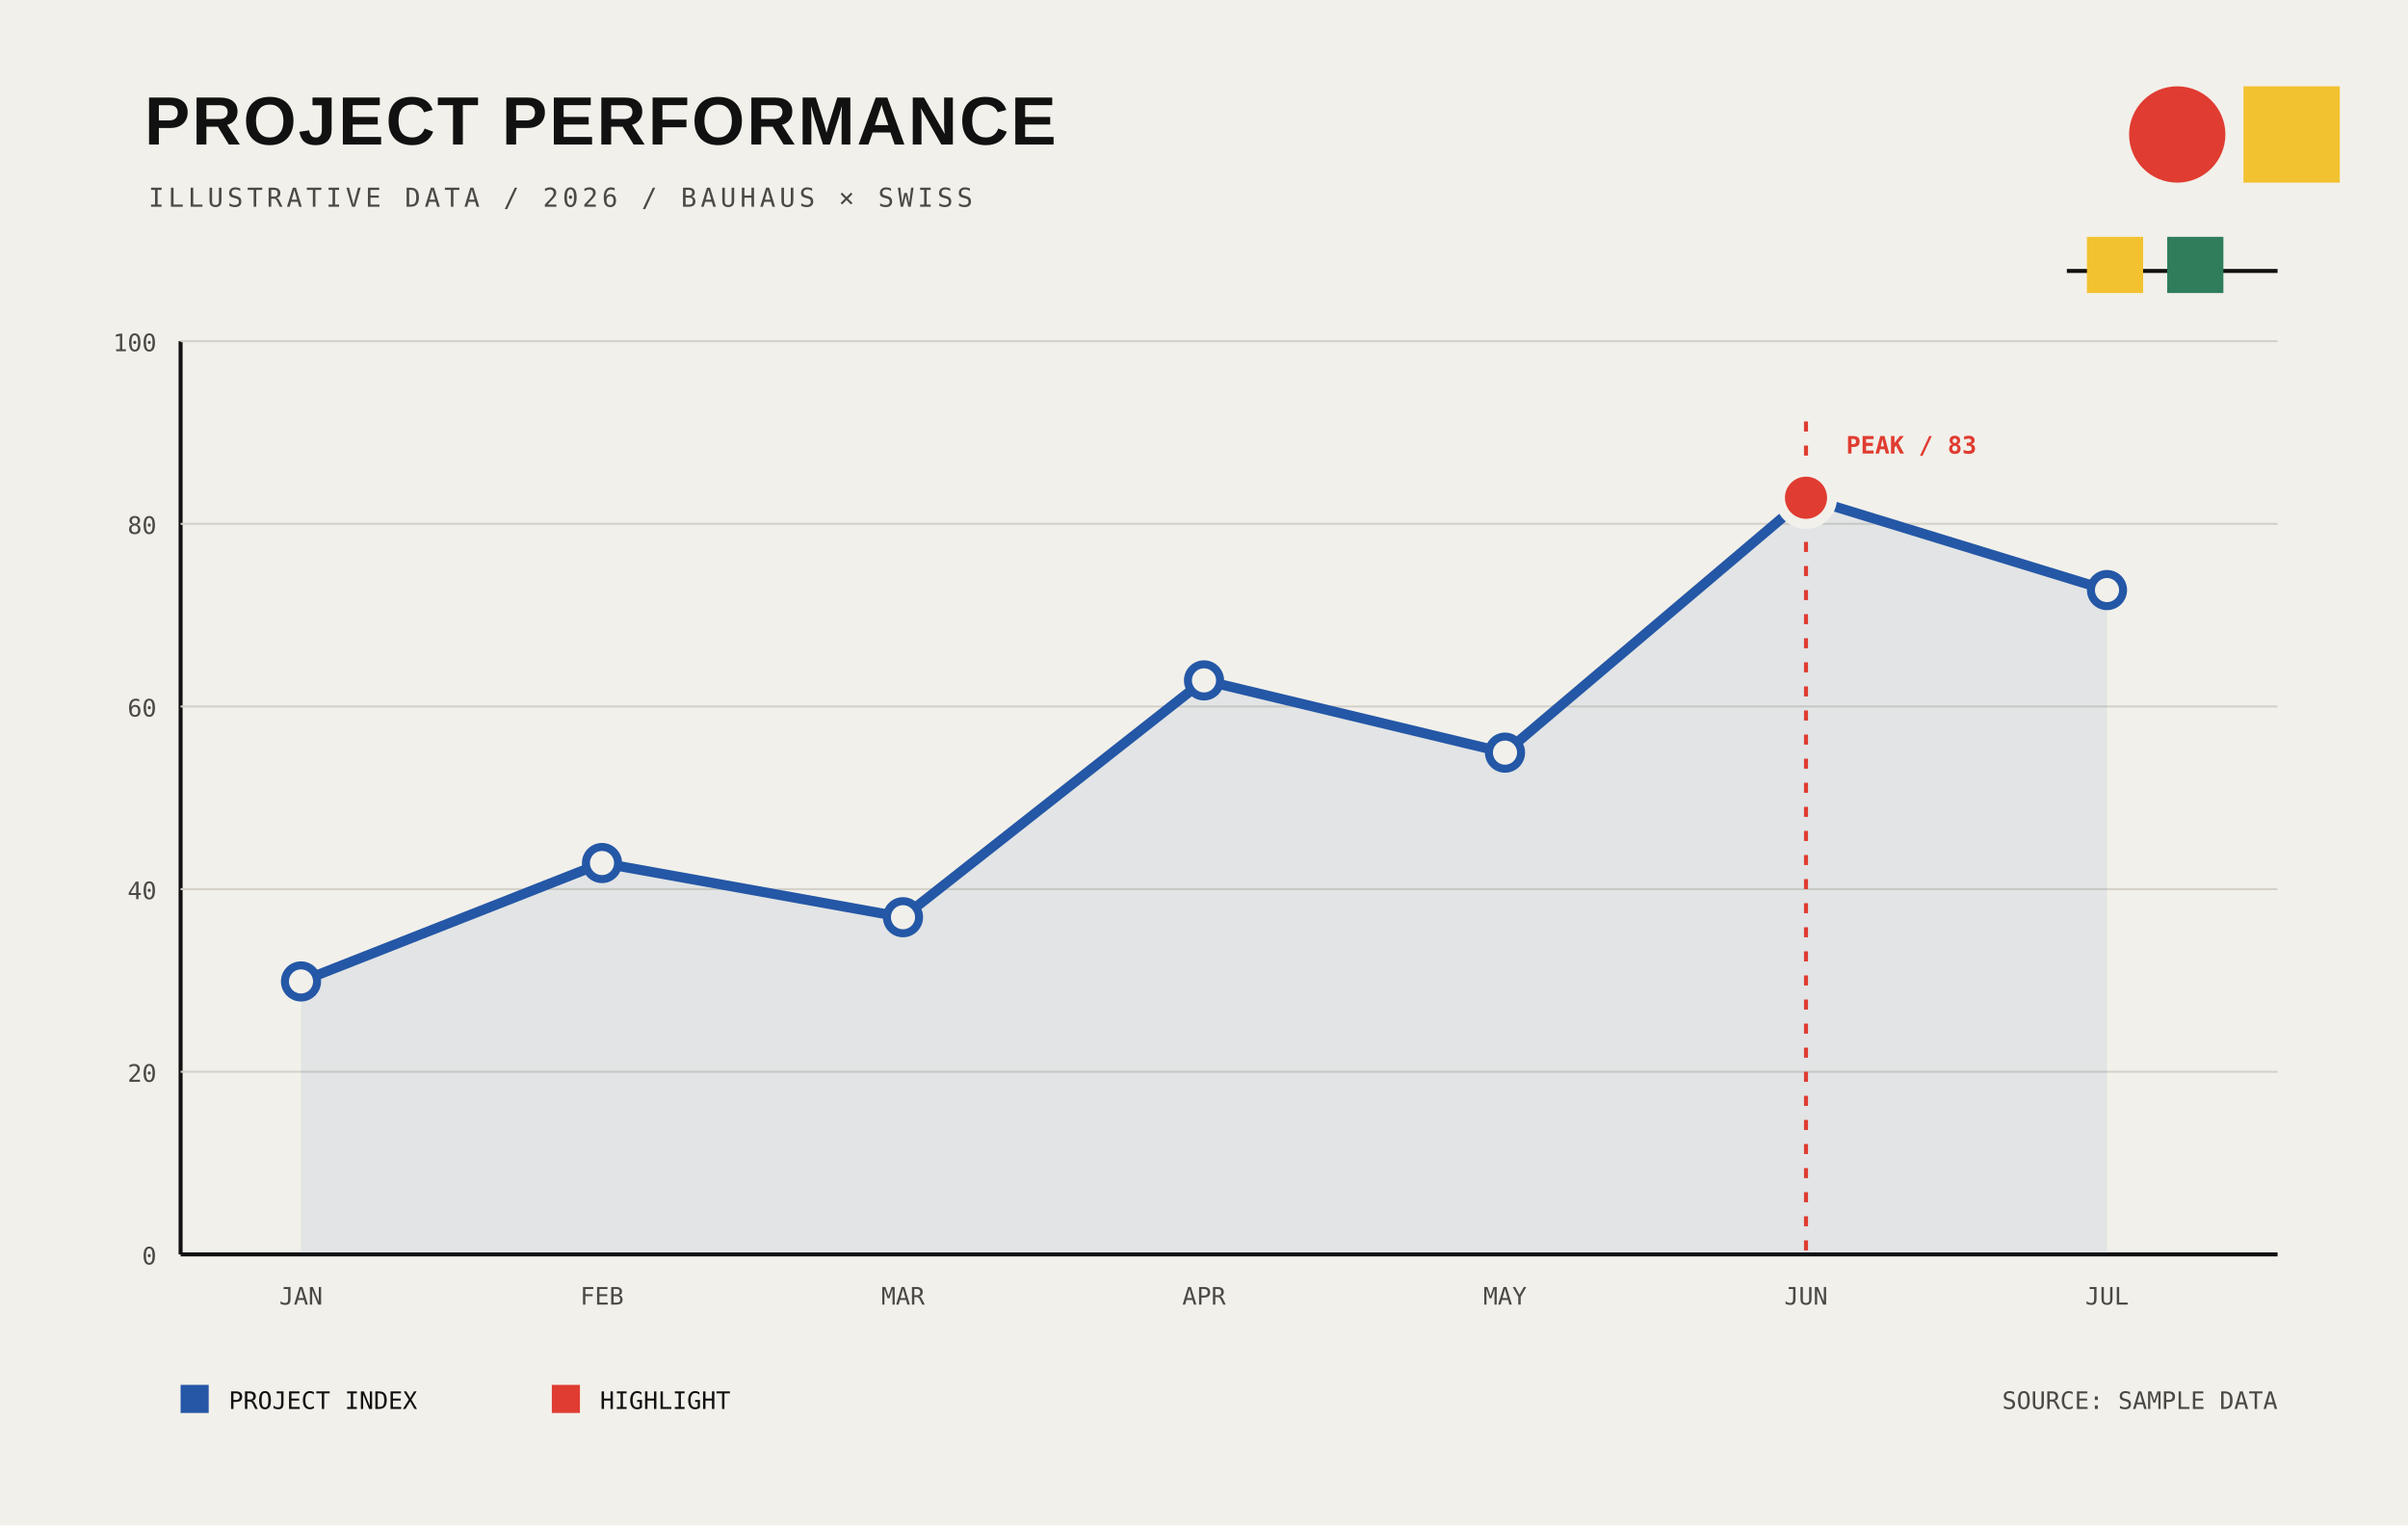
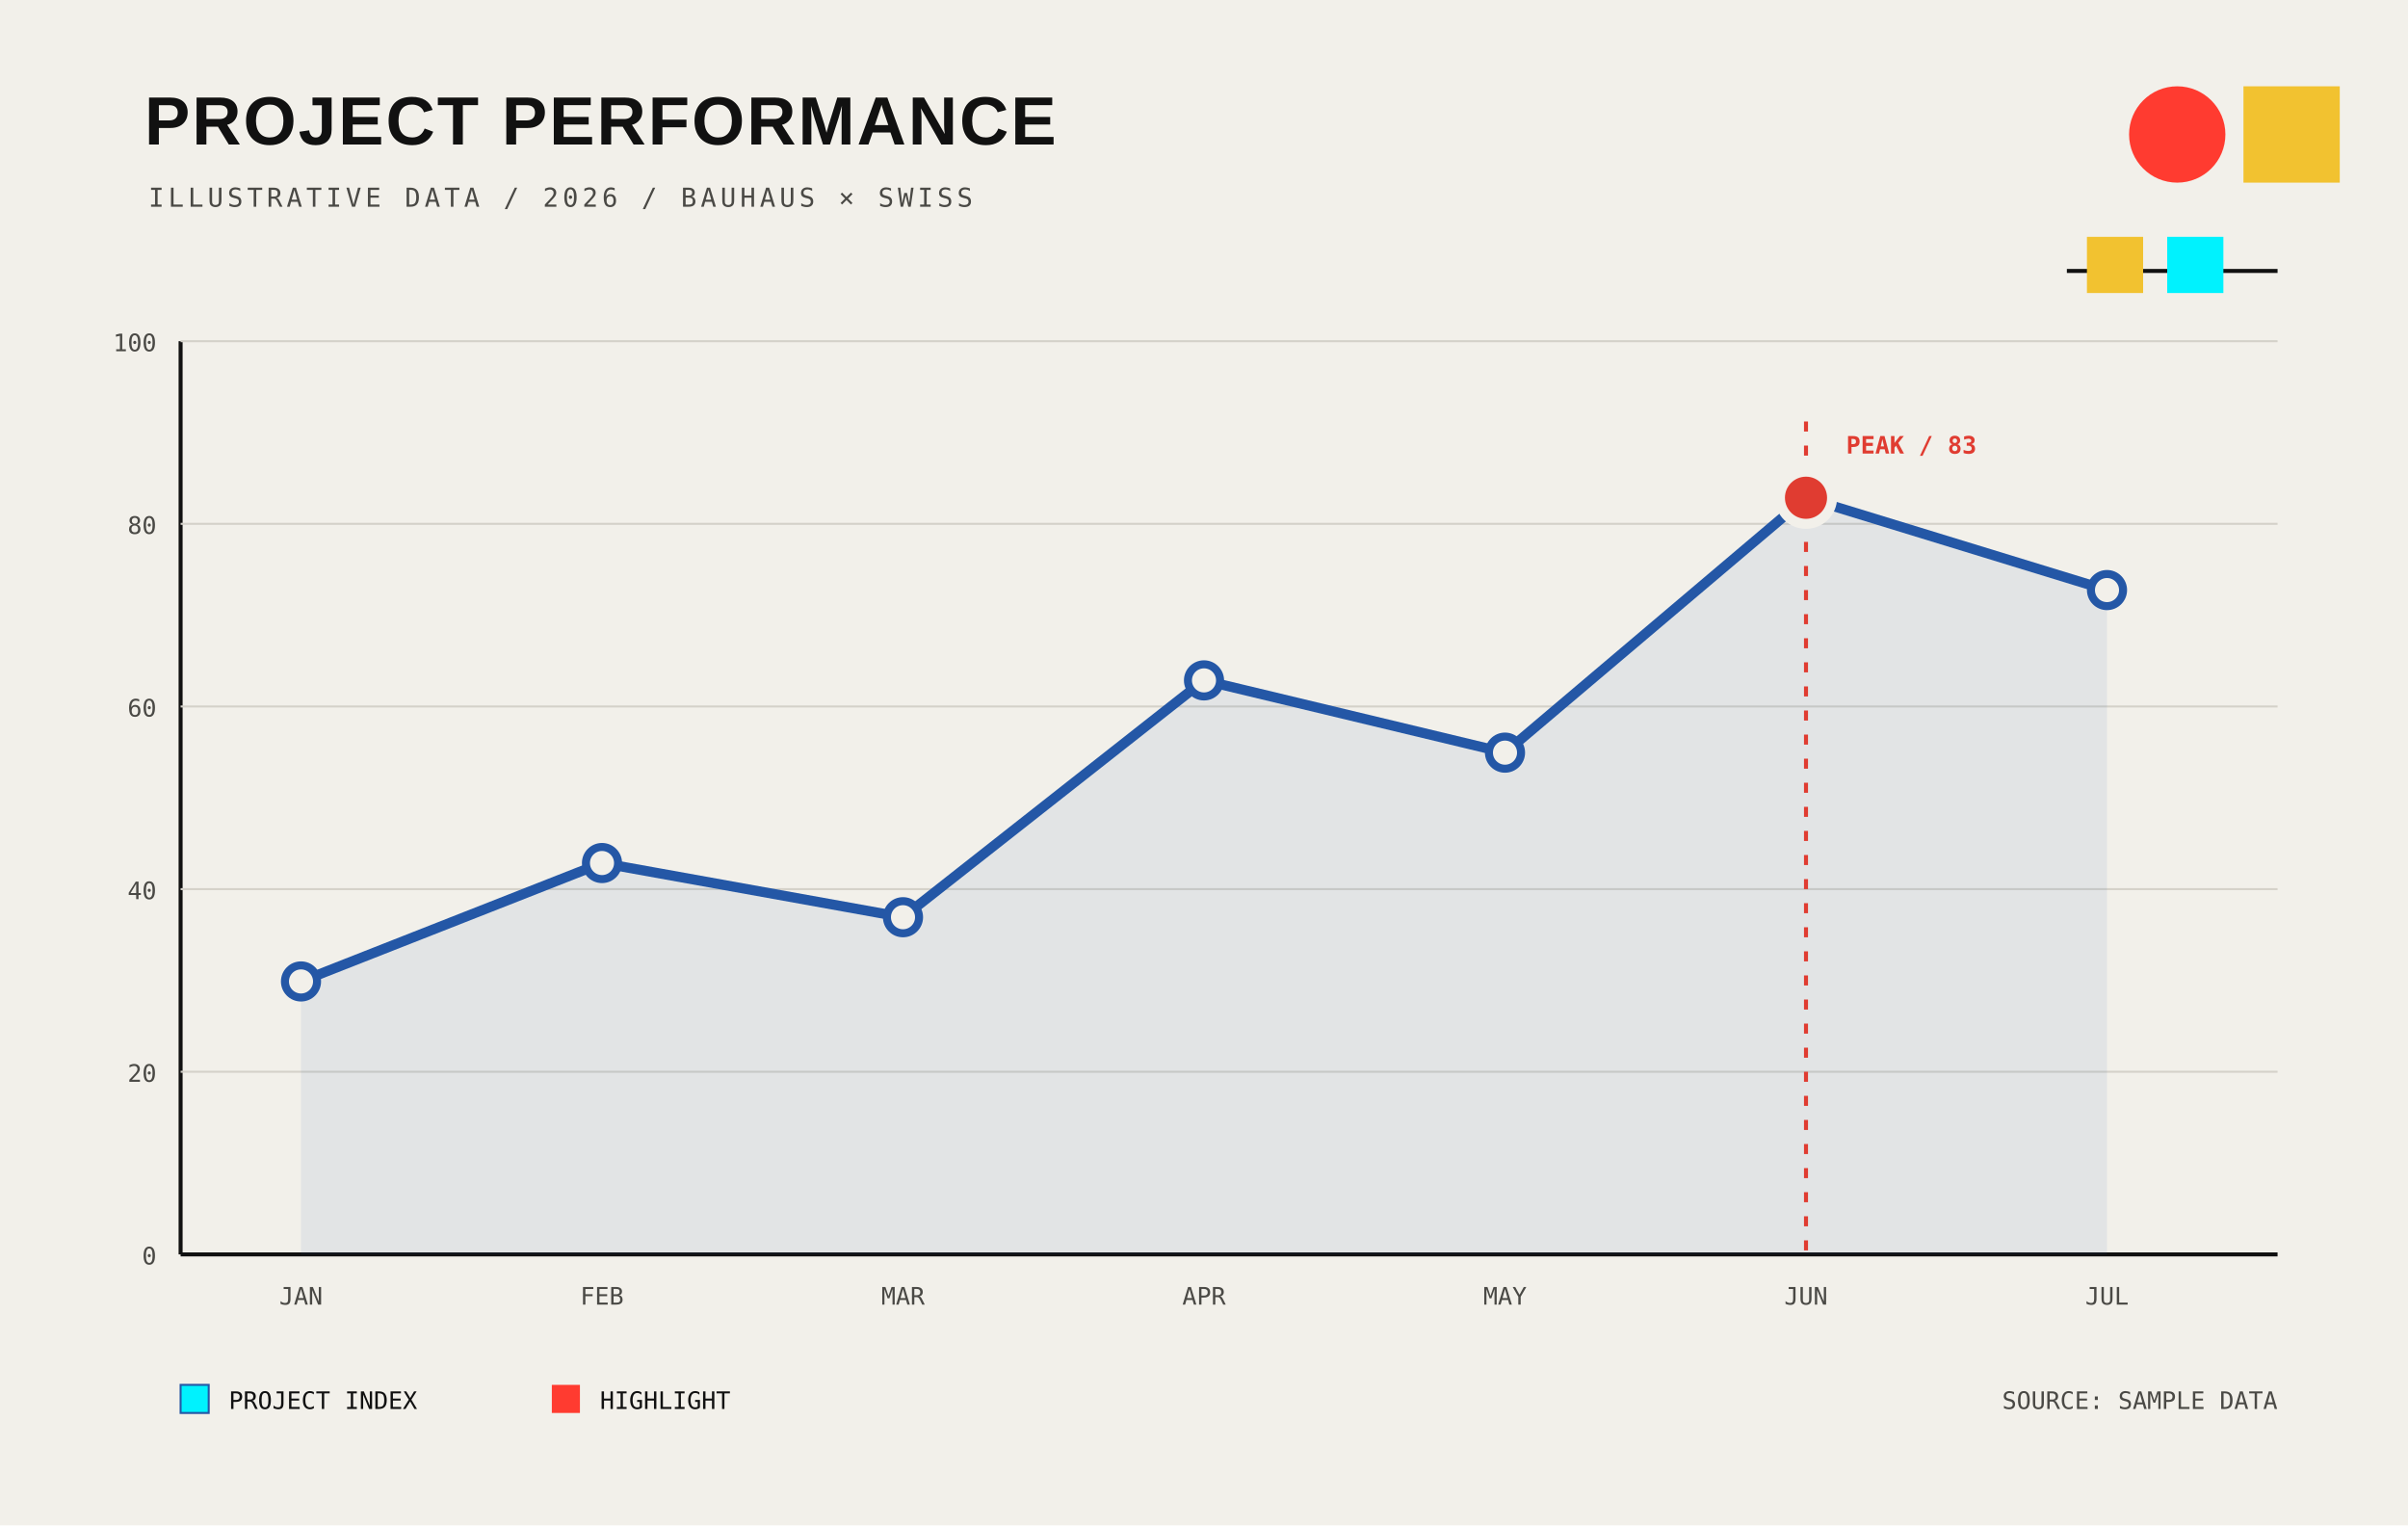
<svg xmlns="http://www.w3.org/2000/svg" width="1200" height="760" viewBox="0 0 1200 760" role="img" aria-labelledby="title desc">
-   <rect width="1200" height="760" fill="#F2F0EA" />
-   <text x="72" y="72" font-family="Arial, Helvetica, sans-serif" font-size="34" font-weight="700" fill="#111111" letter-spacing="1">PROJECT PERFORMANCE</text>
-   <text x="74" y="103" font-family="monospace" font-size="13" fill="#4A4945" letter-spacing="2">ILLUSTRATIVE DATA / 2026 / BAUHAUS × SWISS</text>
-   <circle cx="1085" cy="67" r="24" fill="#E03C31" />
+   <style>
+     .svg-bg { fill: #F2F0EA; }
+     .svg-text-primary { fill: #111111; }
+     .svg-text-muted { fill: #4A4945; }
+     .svg-axis { stroke: #111111; }
+     .svg-grid { stroke: #D4D1C9; }
+     .svg-line { stroke: #2457A6; }
+     .svg-area { fill: #2457A6; opacity: 0.08; }
+     .svg-point { fill: #F2F0EA; stroke: #2457A6; }
+     .svg-peak-line { stroke: #E03C31; }
+     .svg-peak-circle { fill: #E03C31; stroke: #F2F0EA; }
+     .svg-peak-text { fill: #E03C31; }
+     @media (prefers-color-scheme: dark) {
+       .svg-bg { fill: #0B0E14; }
+       .svg-text-primary { fill: #E1E2EA; }
+       .svg-text-muted { fill: #9CA3AF; }
+       .svg-axis { stroke: #4A5568; }
+       .svg-grid { stroke: #1E2638; }
+       .svg-line { stroke: #00F2FE; }
+       .svg-area { fill: #00F2FE; opacity: 0.18; }
+       .svg-point { fill: #0B0E14; stroke: #00F2FE; }
+       .svg-peak-line { stroke: #FF3B30; }
+       .svg-peak-circle { fill: #FF3B30; stroke: #0B0E14; }
+       .svg-peak-text { fill: #FF3B30; }
+     }
+   </style>
+   <rect width="1200" height="760" class="svg-bg" />
+   <text x="72" y="72" font-family="Arial, Helvetica, sans-serif" font-size="34" font-weight="700" class="svg-text-primary" letter-spacing="1">PROJECT PERFORMANCE</text>
+   <text x="74" y="103" font-family="monospace" font-size="13" class="svg-text-muted" letter-spacing="2">ILLUSTRATIVE DATA / 2026 / BAUHAUS × SWISS</text>
+   <circle cx="1085" cy="67" r="24" fill="#FF3B30" />
  <rect x="1118" y="43" width="48" height="48" fill="#F2C230" />
-   <line x1="90" y1="170" x2="90" y2="625" stroke="#111111" stroke-width="2" />
-   <line x1="90" y1="625" x2="1135" y2="625" stroke="#111111" stroke-width="2" />
-   <g stroke="#D4D1C9" stroke-width="1">
+   <line x1="90" y1="170" x2="90" y2="625" class="svg-axis" stroke-width="2" />
+   <line x1="90" y1="625" x2="1135" y2="625" class="svg-axis" stroke-width="2" />
+   <g class="svg-grid" stroke-width="1">
    <line x1="90" y1="170" x2="1135" y2="170" />
    <line x1="90" y1="261" x2="1135" y2="261" />
    <line x1="90" y1="352" x2="1135" y2="352" />
    <line x1="90" y1="443" x2="1135" y2="443" />
    <line x1="90" y1="534" x2="1135" y2="534" />
  </g>
-   <g font-family="monospace" font-size="12" fill="#4A4945" text-anchor="end">
+   <g font-family="monospace" font-size="12" class="svg-text-muted" text-anchor="end">
    <text x="78" y="175">100</text>
    <text x="78" y="266">80</text>
    <text x="78" y="357">60</text>
    <text x="78" y="448">40</text>
    <text x="78" y="539">20</text>
    <text x="78" y="630">0</text>
  </g>
-   <path d="M150 489 L300 430 L450 457 L600 339 L750 375 L900 248 L1050 294 L1050 625 L150 625 Z" fill="#2457A6" opacity="0.08" />
-   <polyline points="150,489 300,430 450,457 600,339 750,375 900,248 1050,294" fill="none" stroke="#2457A6" stroke-width="5" />
-   <g fill="#F2F0EA" stroke="#2457A6" stroke-width="4">
+   <path d="M150 489 L300 430 L450 457 L600 339 L750 375 L900 248 L1050 294 L1050 625 L150 625 Z" class="svg-area" />
+   <polyline points="150,489 300,430 450,457 600,339 750,375 900,248 1050,294" fill="none" class="svg-line" stroke-width="5" />
+   <g class="svg-point" stroke-width="4">
    <circle cx="150" cy="489" r="8" />
    <circle cx="300" cy="430" r="8" />
    <circle cx="450" cy="457" r="8" />
    <circle cx="600" cy="339" r="8" />
    <circle cx="750" cy="375" r="8" />
    <circle cx="900" cy="248" r="8" />
    <circle cx="1050" cy="294" r="8" />
  </g>
-   <line x1="900" y1="210" x2="900" y2="625" stroke="#E03C31" stroke-width="2" stroke-dasharray="5 7" />
-   <circle cx="900" cy="248" r="13" fill="#E03C31" stroke="#F2F0EA" stroke-width="5" />
-   <text x="920" y="226" font-family="monospace" font-size="12" font-weight="700" fill="#E03C31">PEAK / 83</text>
-   <g font-family="monospace" font-size="12" fill="#4A4945" text-anchor="middle">
+   <line x1="900" y1="210" x2="900" y2="625" class="svg-peak-line" stroke-width="2" stroke-dasharray="5 7" />
+   <circle cx="900" cy="248" r="13" class="svg-peak-circle" stroke-width="5" />
+   <text x="920" y="226" font-family="monospace" font-size="12" font-weight="700" class="svg-peak-text">PEAK / 83</text>
+   <g font-family="monospace" font-size="12" class="svg-text-muted" text-anchor="middle">
    <text x="150" y="650">JAN</text>
    <text x="300" y="650">FEB</text>
    <text x="450" y="650">MAR</text>
    <text x="600" y="650">APR</text>
    <text x="750" y="650">MAY</text>
    <text x="900" y="650">JUN</text>
    <text x="1050" y="650">JUL</text>
  </g>
-   <rect x="90" y="690" width="14" height="14" fill="#2457A6" />
-   <text x="114" y="702" font-family="monospace" font-size="12" fill="#111111">PROJECT INDEX</text>
-   <rect x="275" y="690" width="14" height="14" fill="#E03C31" />
-   <text x="299" y="702" font-family="monospace" font-size="12" fill="#111111">HIGHLIGHT</text>
-   <text x="1135" y="702" text-anchor="end" font-family="monospace" font-size="12" fill="#4A4945">SOURCE: SAMPLE DATA</text>
-   <line x1="1030" y1="135" x2="1135" y2="135" stroke="#111111" stroke-width="2" />
+   <rect x="90" y="690" width="14" height="14" class="svg-line" fill="#00F2FE" />
+   <text x="114" y="702" font-family="monospace" font-size="12" class="svg-text-primary">PROJECT INDEX</text>
+   <rect x="275" y="690" width="14" height="14" fill="#FF3B30" />
+   <text x="299" y="702" font-family="monospace" font-size="12" class="svg-text-primary">HIGHLIGHT</text>
+   <text x="1135" y="702" text-anchor="end" font-family="monospace" font-size="12" class="svg-text-muted">SOURCE: SAMPLE DATA</text>
+   <line x1="1030" y1="135" x2="1135" y2="135" class="svg-axis" stroke-width="2" />
  <rect x="1040" y="118" width="28" height="28" fill="#F2C230" />
-   <rect x="1080" y="118" width="28" height="28" fill="#2F7D5A" />
+   <rect x="1080" y="118" width="28" height="28" fill="#00F2FE" />
</svg>
